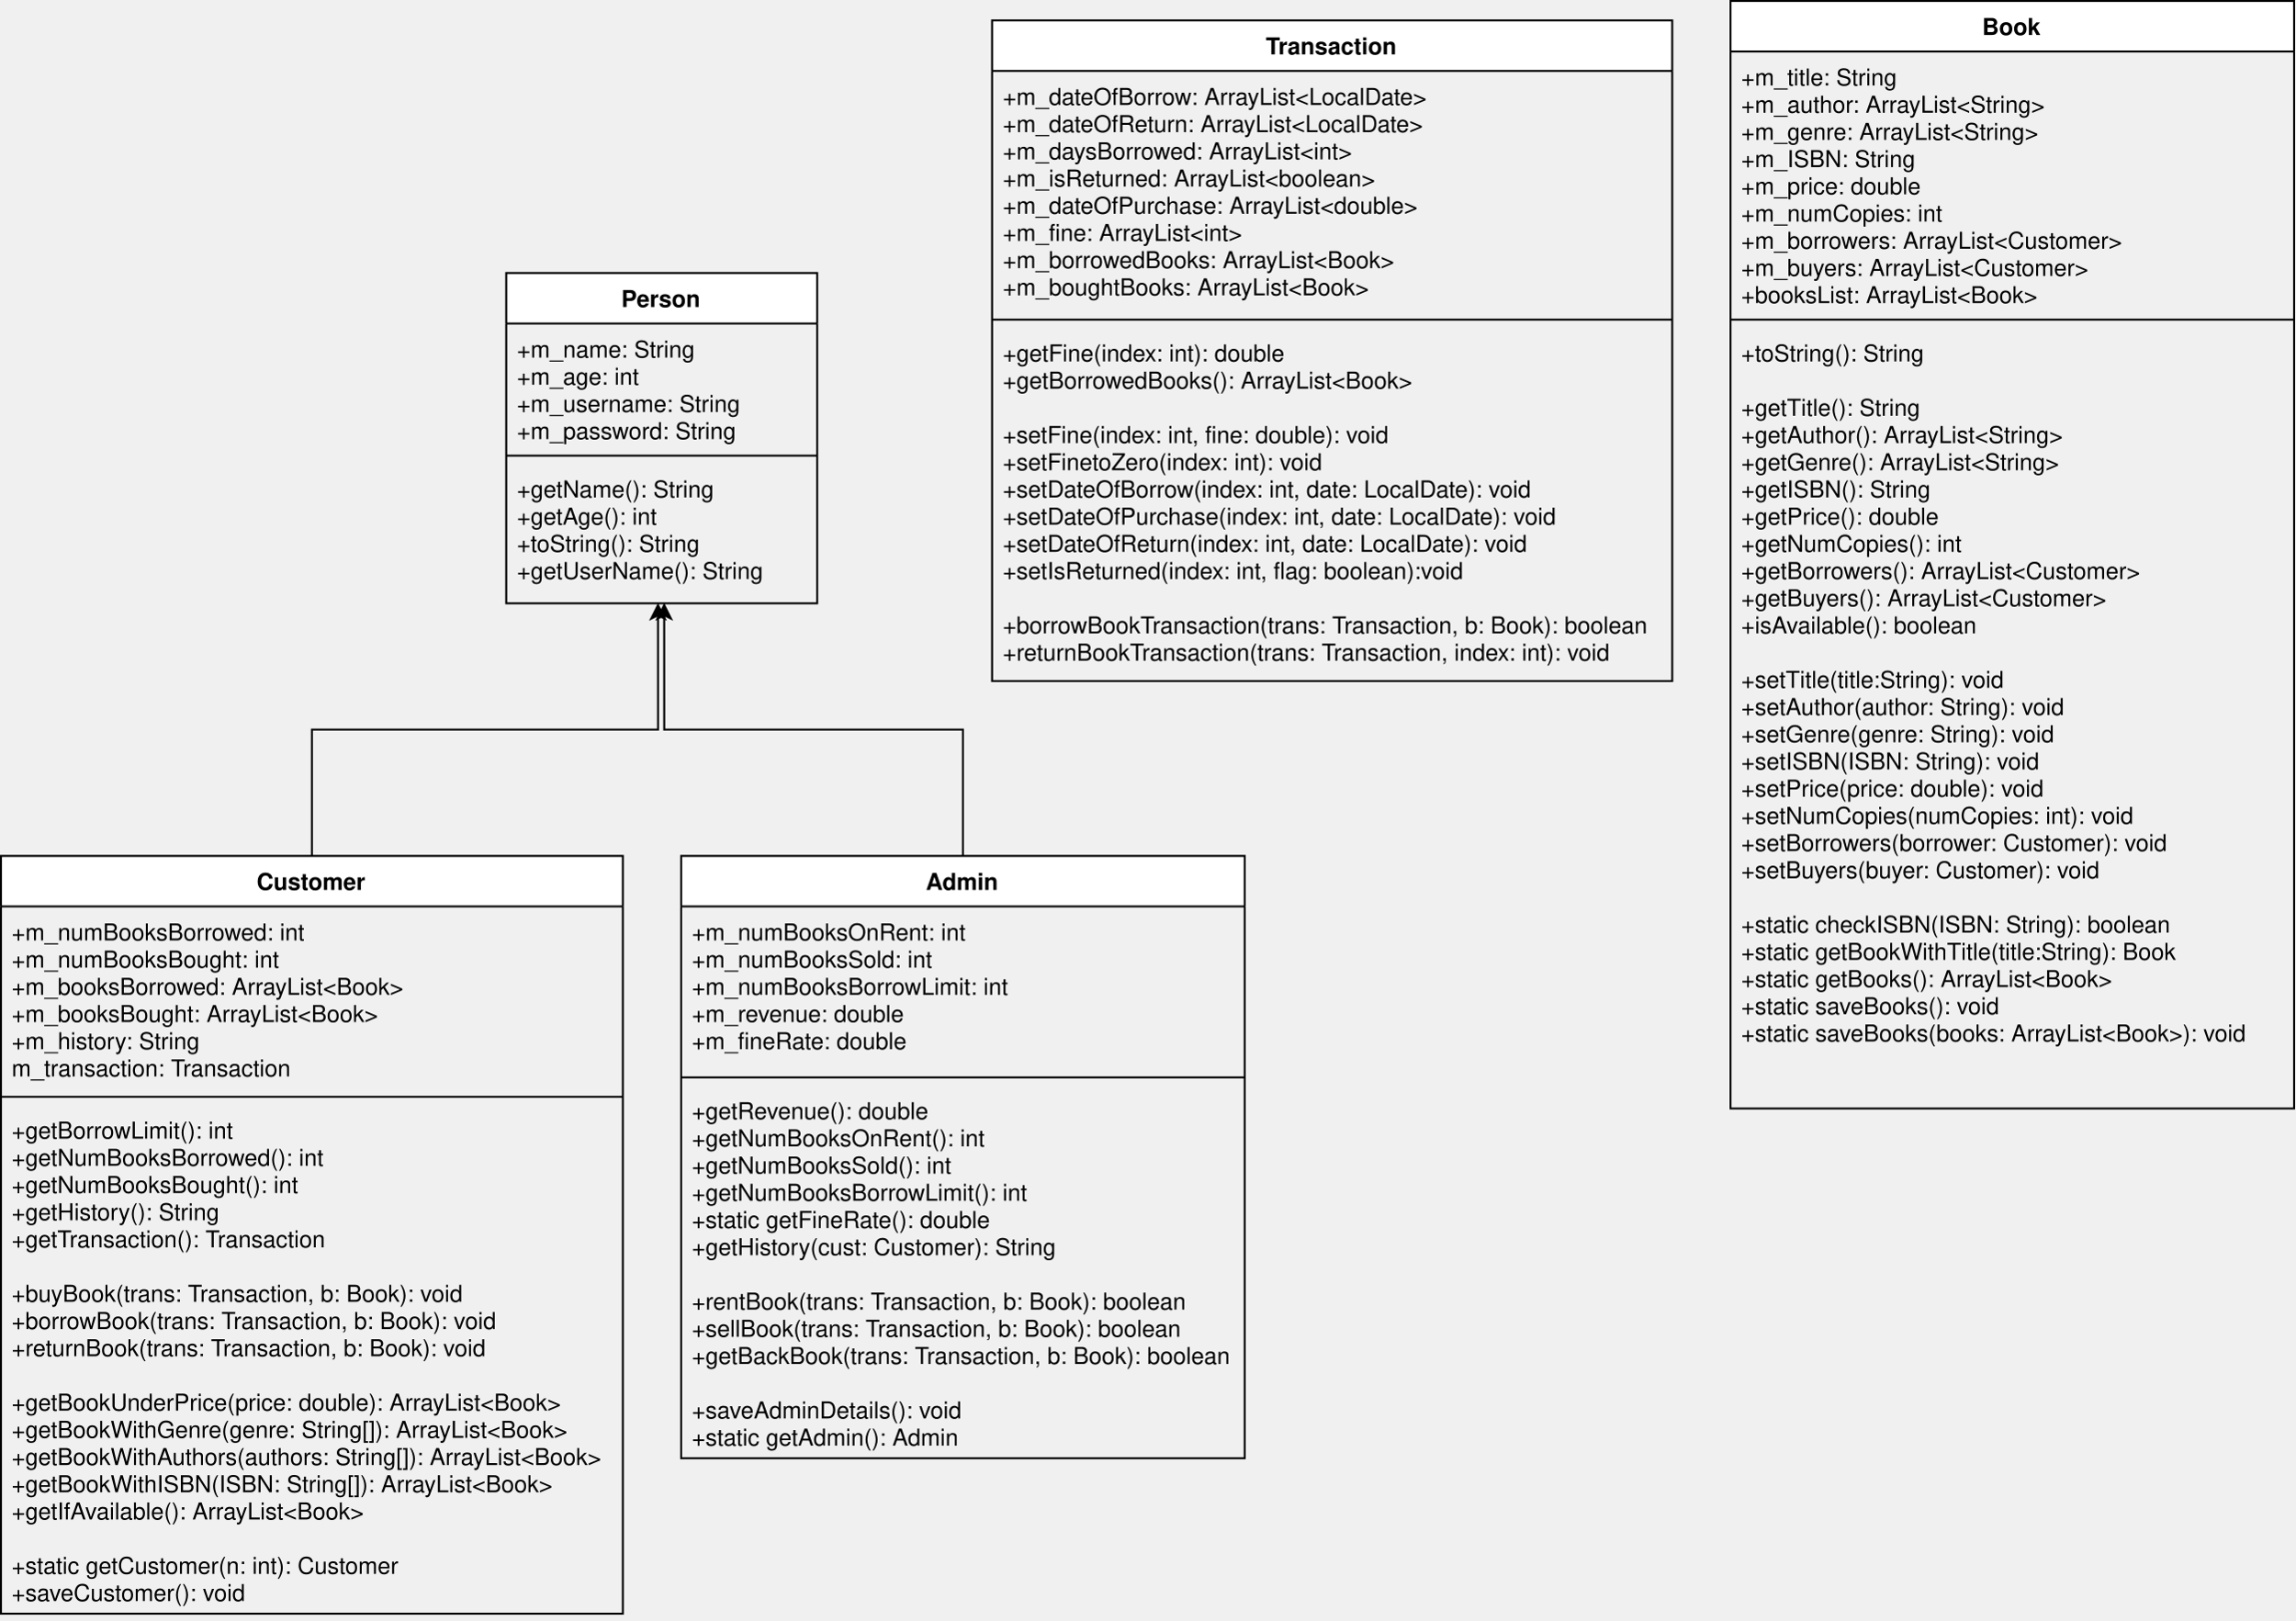
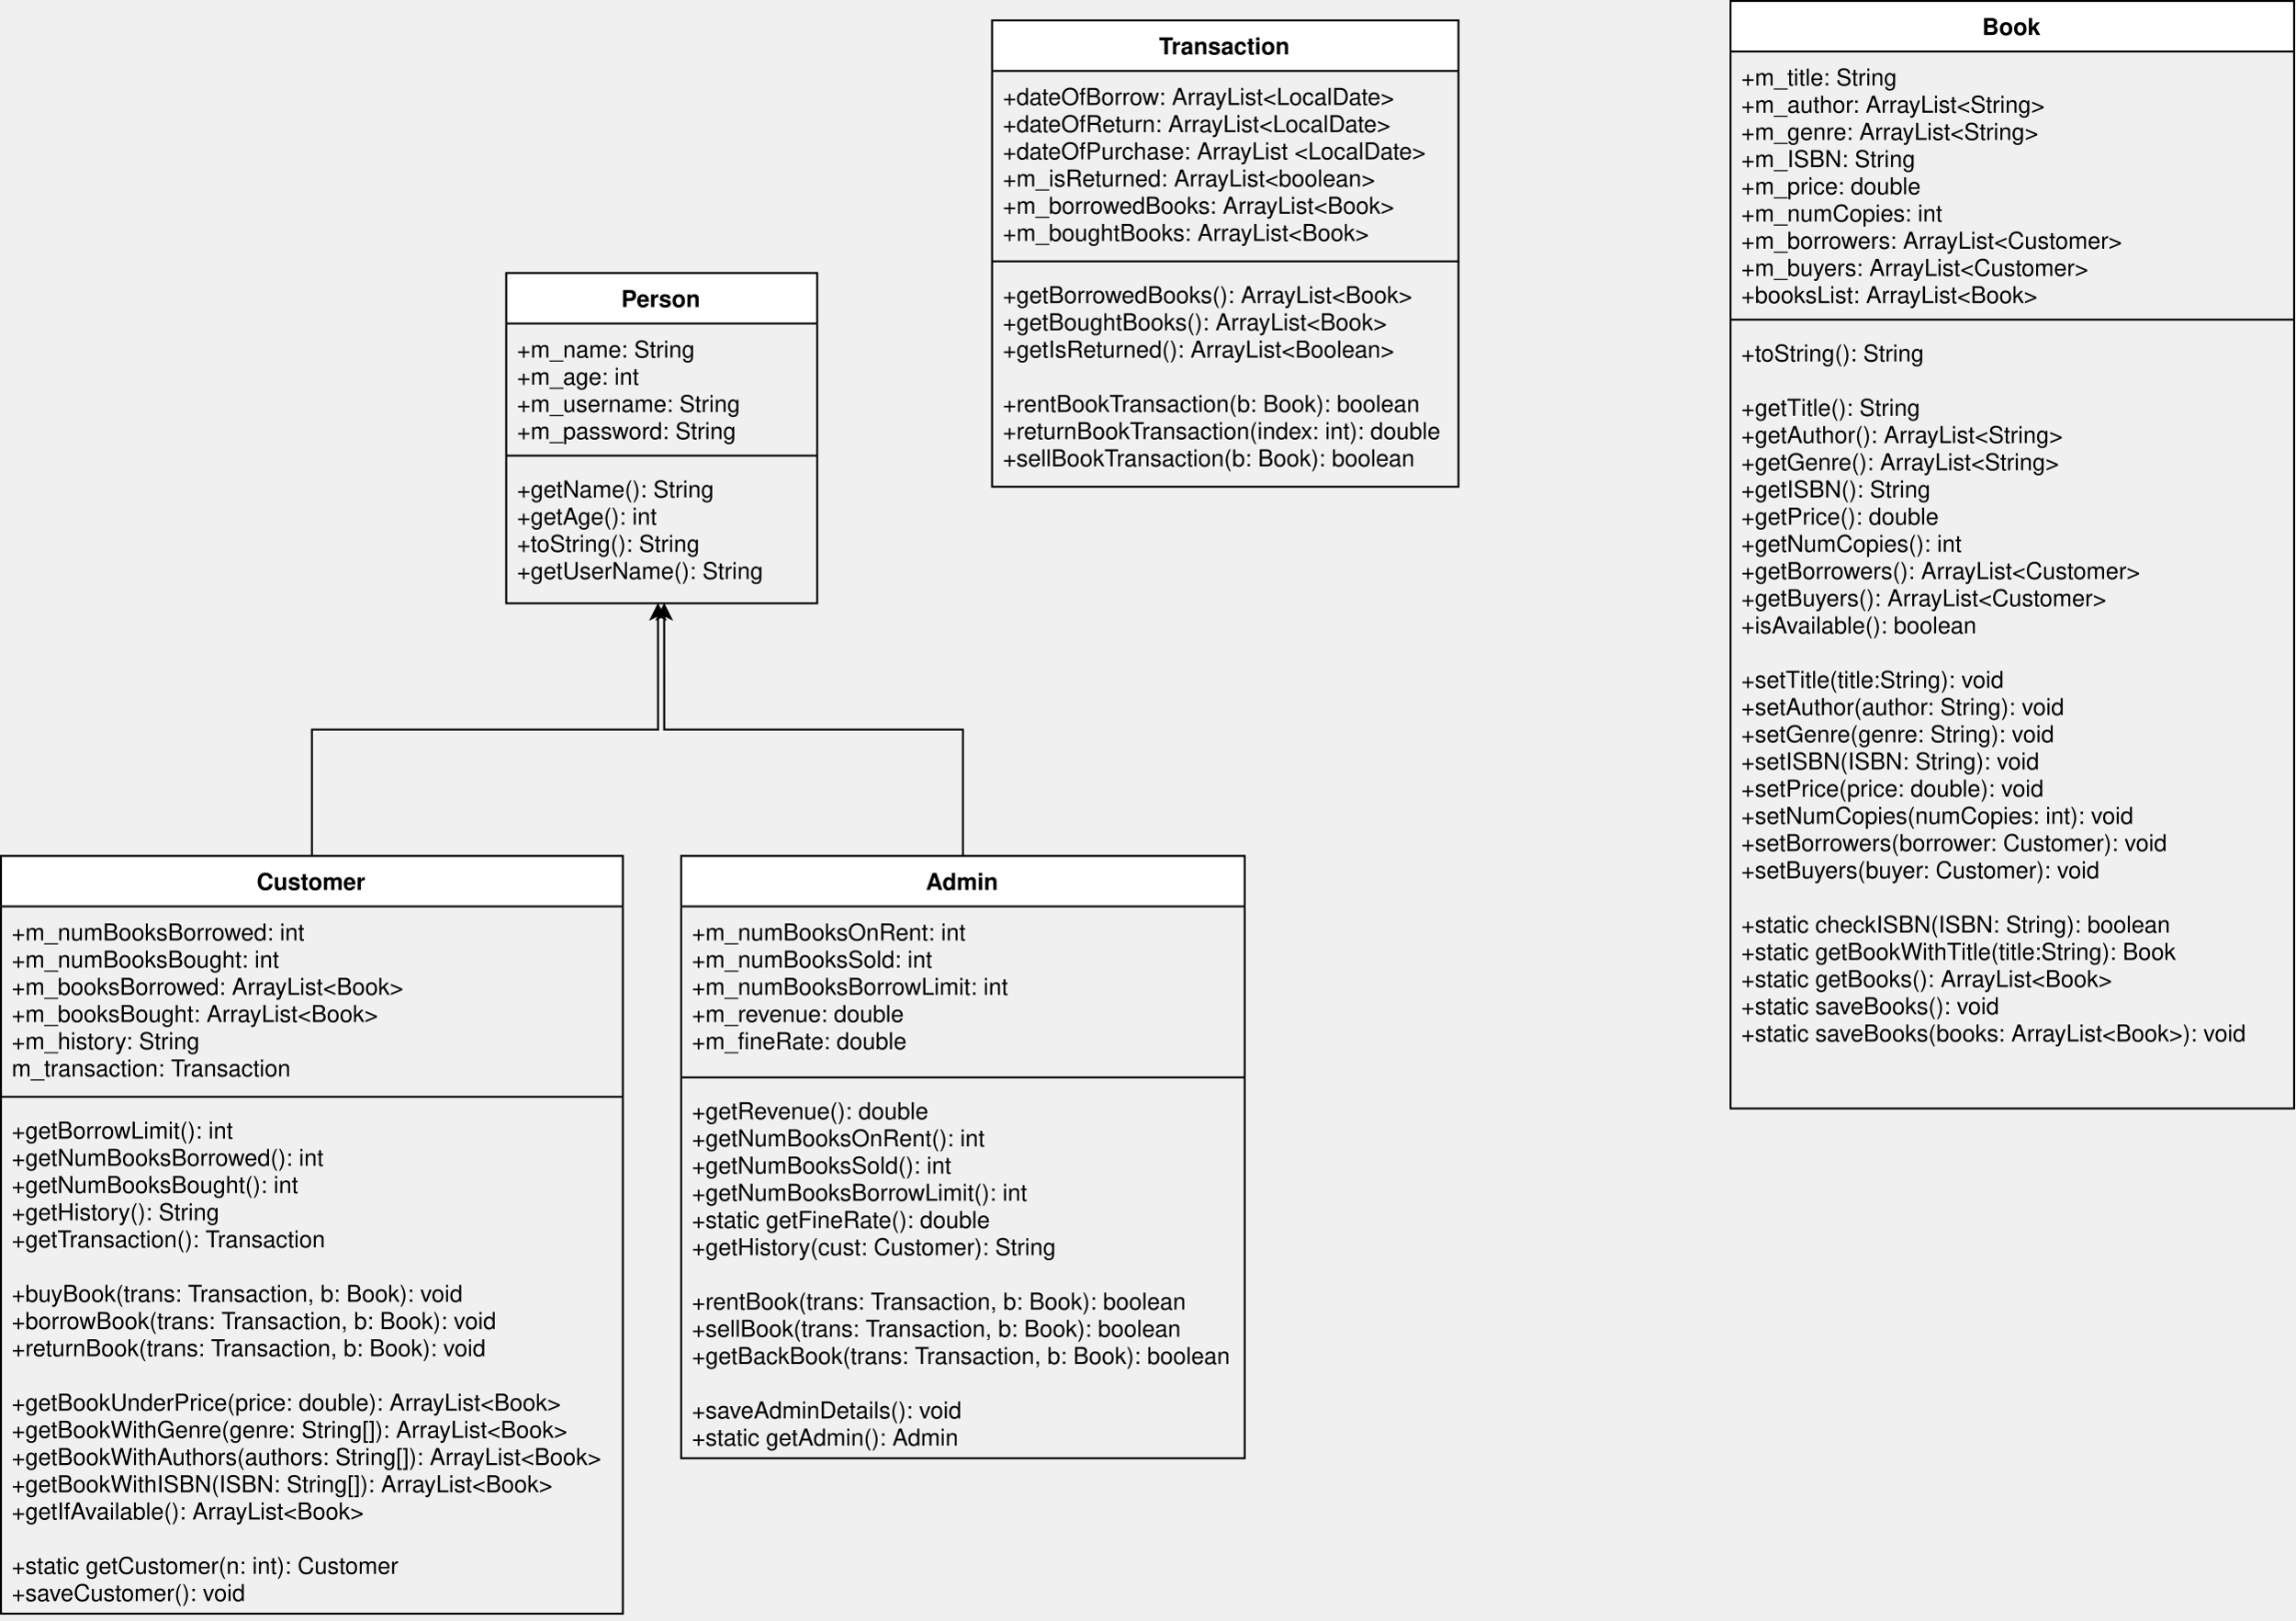
- <svg xmlns="http://www.w3.org/2000/svg" version="1.1" width="1181px" height="834px" viewBox="-0.5 -0.5 1181 834" content="&lt;mxfile host=&quot;app.diagrams.net&quot; modified=&quot;2021-07-31T05:36:56.675Z&quot; agent=&quot;5.0 (Windows NT 10.0; Win64; x64) AppleWebKit/537.36 (KHTML, like Gecko) Chrome/92.0.452.107 Safari/537.36&quot; etag=&quot;y0jwnXnarTOQxcCarpE7&quot; version=&quot;14.9.2&quot; type=&quot;github&quot;&gt;&lt;diagram id=&quot;TwtVOzRqLdbqkwflAEbh&quot; name=&quot;Page-1&quot;&gt;7VtZb9s4EP41BrwPLSzJ56OPNM1u0gZxuu32paAtxuZGEr0U5cT99TsUqZs6ksjoLiAgcMzRzIicGQ7nI+metXSfLxk67G+ojZ2eObCfe9aqZ5qTqQmfgnCShOFkKgk7RmxJMhLCmvzEijhQ1IDY2M8wckodTg5Z4pZ6Ht7yDA0xRp+ybA/Uyb71gHa4QFhvkVOkfiU230vqdDRI6B8x2e2jNxsD9cRFEbMi+Htk06cUybroWUtGKZff3OcldoTtIrtIuQ8lT+OOMezxJgJbbD8eN+vRn+PFjb34eveFe+Y7peWInEAN+BYzn3qqy/wU2cF/Iq6DPGgtHqjH1+qJAW3kkJ0H37fQEcyAcMSMEzDhXD3g9ADU7Z449jU60UB01+do+xi1FnvKyE9QixylEx4zrqLBHGc41kISyAOgMuwDz21kAyNHukHPGcZr5HNF2FLHQQefbOJhuIjtiLegnFNXMRVNHNkLRoifUyRl8ktMXczZCVjUU2us3H/KtZ+SaDIi2j4dSRNFRCqCd7HuxMnwRfn5BT43Cz7vmQv3h4dcaM7hyZoz4u16YHfTMqQd4Hk4UcRjAsbIPQt8zOrkD8j3nyizszy5MAOr8tD9jD7iJXUoxNPKozLuiOPkSFHoOfiBlwaef0BbeNd1yLMaJpQ7ZW1BoiD74ITzc09sG3siaChHHMkIEcM4UBh66I3RAv7AP8vB+1FvBB1fQttI2vAn2BlfUg/GgkgYPxjC7wmLENREVuX0rA83FV7C5k2iazw8U3BZmuDK+dghoe+kj6OkarzKwS64ysGJR++Fw1fvjILXraLXLY2HHbTBzi31CSdU6GeSN+f5X+XcWcPUMT2Tb4e6xLHD/BPM/P5v5XMfWOa7mKOQPjiVQjUqvkCO0b2pyyDtBtm0WZBNzDNF2ajgUmxDSaaaYJE93VEPORcJFewceDa2lZUTnmsaJgSRD/7GnJ9URYECTkVNwd2o3sDPhH8T4mB92fpLKRPfV8/pxilqeDBcKTScTiNCKPd+NptEhEQ4bGWkodgiYDVRNVUXHD4N2BZXWE3lfSibYKrUz2Fh0spoYNhBnByzVXDrvh4XMsoy8KH+AoN0BWg7BWgMSNT8HmsKUMvUTHBrdq4CdFJSgAbugtJHH+Yv4DZsl1abCWMQ9raEbVNUNmcMna6JL3gd4XehB77vZEbVyifveJH0HvgoGEu/pLk/IKd7PtrKQkPw3KcI3aJWuaiNG0+C8rJYG/Ozc5XF064sPptzDbNhRjtXXTwrqYtl7rkmLuGlxa8on3N5rxmvSEtVnB9l/qkpqlNJJ+LM5KEUe1pyE5xEN/phEtOIgR0HG0kXfErzkYIZs3rCIbeiimEeMK8NVTkTCdYvUF2yW0a2uH8Qn1LSpgHMkd9evDgopV8J319ij+H+Tnxm/BTOpzdpngdQBDO/j+T/lrVfrRef+uKjJb1XD/MjIo7IOf0XK0jrgroNUiGIg9Kolux78TRRupMqMyOLjjiWyURHtxy3nLGLIFObsc3xuVDmdFDw6n8fZo4GvxpmTkb/S5wZdTu1RM9tl3THHG2hzOGoHmXG+5cZlGmcDWUWNxcy6PGzdxeOtwZkrsMTw1okGld6pbwMH7EXZEqHPMsDQIA7xHM83eJTlWjiqf0WMKgNzem5wOBEtwHSocGW3GsYDVPPueDgRAf2RZF7JzNAVFrqckAK4sn81AQMihTVHGBW49F0/fxBpaOaDkdIcxv4PFtel2PPLHLz+Ctw24ZSByMv133wT1u6BNyBNbgldXmgEdYfK8wB9fj9UlSbdkcoEaMjbfnSrQ1vTh5FZKJNHsasBWQyv3jE7k/r1trs/cd/RujDZuBrruRI4NtVqq1UqrNZtlI1NbuHWo+P2riQo/V4yYUcTrhTeaNGbu2U7JbEItrTidSO0wslC5s++Ws++f0xTc28pAeC/YqDm3AjNNq0KnQwtXujP7gJTq8VDs98QvYme1Bd9uUNElnrhblhtVCZa7vc3V46n3eNplsCLdTl2h5rry+VXD5amr35oOpU4F4k57pLT2F+Lt3PrsqzIC2PBl4pHO7PV/dOHmfUYhGZq6vgxSJK16Wdrc65QkWYsV8pT/zC2UFtAR45MFpjpY3Ky/DYmek1t16o5HinSkR7slIlUH0spRVJ3FpcjKvkEk9HS7QW7+llpYvDtbmZlBYHbfd4+1hlIz0sTMGo6AirIgDUKl+hoDxWy4+5Yh0C/mWUVOC+hDcsTRq8tDu4Ouca1hAeDgctwMOd/w1//sN5t//93r74bqOr481cAw+rLg51KPF1KHFs5FCipbljMtKdZwxbQIlax5egRBtx/PlBZuaS7HBNwasrca5QApikjrvwBsXrdZzqLtvJ4kErTXz59lLZJK1XjOA2YNs98suAbVzkaFU8hIX9SzuuFkJ70TA7F+XFRZ7m0l1C5w2S45suBuqmtWG2ADm1Xe4g5/m8a4waZu0WIKe2x2W/mBEnK33i2WIY2bq7BIgt0mnmjTektK+XRxlJDqwHEUIJp98xo/qRaIVWqdVK2wM7Pv6OV5x6fVHeb0+jXI3a0HcVr2x6iztolwEuQlclFEruTKYvb7Zw3pXcoGyquMLv3TrVcibT3JjTLlTRD+5fkMugmfwMPXx2mfyW37r4Fw==&lt;/diagram&gt;&lt;/mxfile&gt;" resource="https://app.diagrams.net/#Hashy-boy786%2FIT-Project%2Fmain%2FLibrary%2Fcontrol-flows%2FLibrary.svg">
+ <svg xmlns="http://www.w3.org/2000/svg" version="1.1" width="1181px" height="834px" viewBox="-0.5 -0.5 1181 834" content="&lt;mxfile host=&quot;app.diagrams.net&quot; modified=&quot;2021-07-31T05:40:14.049Z&quot; agent=&quot;5.0 (Windows NT 10.0; Win64; x64) AppleWebKit/537.36 (KHTML, like Gecko) Chrome/91.0.447.164 Safari/537.36 OPR/77.0.405.275&quot; etag=&quot;yHCvOHpIPuDsqocnef0Z&quot; version=&quot;14.9.2&quot; type=&quot;github&quot;&gt;&lt;diagram id=&quot;TwtVOzRqLdbqkwflAEbh&quot; name=&quot;Page-1&quot;&gt;7Vttb9s2EP41BtwPLSzJrx9tJ22zJW0Qp2u3LwUtMTYXSfQoyonz63cUqXdKVhwZ3QABgWOd7k4U7/jwHpLuWUvv+RNDu+0NdbDbMwfOc8+66Jnm1JzApxAcpGA4MqVgw4gjRUYqWJEXrIQDJQ2Jg4OcIqfU5WSXF9rU97HNczLEGH3Kqz1QN//UHdrgkmBlI7cs/U4cvlWvNRqk8s+YbLbxk42BuuOhWFkJgi1y6FNGZF32rCWjlMtv3vMSu6Lv4n6Rdh8r7iYNY9jnTQxs7Dzu16vRH+PFjbP4fveN++Z75WWP3FC98C1mAfVVk/kh7ofgiXgu8uFq8UB9vlJ3DLhGLtn48N2GhmAGgj1mnEAXztUNTncgtbfEda7RgYaiuQFH9mN8tdhSRl7ALXKVT7jNuMoGc5zTWAlLEA9AynAAOrdxHxgF0Q16zileo4ArgU1dF+0Csk5ew0NsQ/wF5Zx6SqncxXF/wRvi54xIdfknTD3M2QFU1F1rrMJ/KFw/pdlkxLJtNpMmSohUBm8S32mQ4YuK8ytibpZi3jMX3k8feXA5hzsrzoi/6UG/m5Yh+wHuRwNF3CbQGYV7YYDZMfsdCoInypy8TiHNoFd5FH5GH/GSuhTy6cKnMu+I6xZEceq5+IFXJl6wQzY86zrSuRimkjvV20JEwfbBjcbnljgO9kXSUI44khkiXmNH4dWjaIwW8AfxWQ4+jHojaPgSro30Gv6EOuNL6sO7IBLlD4b0e8IiBTWZVTs8j6ebSi/R502yazw8U3JZmuQqxNglUexkjGNQNU4KsAehcnEa0XsR8Iv3RinqVjnqlibCLlpj95YGhBMq/DOpW4j8rwrurCF0TM8U26EOODaYf4GR339XPfZBZb5JNErwwak0OuLiG2CM7kkdgrSbZNNmSTYxz5Rlo1JIsQMlmbqEHtnSDfWRe5lKoZ9D38GO6uVU55pGgCDw4G/M+UFVFCjkVNQU3IvrDfxM+A9hDr0vr/5UzsT3i+fsxSG+8OF1pdFwOo0Fkd2H2WwSC1Lj6CpnDcUWgV4TVVN9wRHQkNm4ptcU7kPZBEPl+BgWXVqbDQy7iJN9vgpuPdbjEqIswwDqL+iQrgBtpwBNCIka32NNAWqZmgFuzc5VgE4qCtDQW1D6GMD4Bd6GncpqM1UMo9ZWqK3LzuaMocM1CYSuK+Iu/MD3jURUrX36jFdZb0GPQmfppzTvJ2C6HyBbFhpC5z4j6Ca12klt3HgQVJfF2pyfnassnnZl8dmCa5gNEe1cdfGsoi6W2HNNPMIri19RPhdwr5mugKU6zc8Sf44U1RnQiTVzOJRRz1quw4NoRj8CMY0Z9ONgLeVCT3neU+jGvJ/olVtxxTAPmd+Gq0IXCdVvUF2yW0Zs3N+JT2np0BDGyLtXTw7K6XfCt5+wz3B/Iz5zcYrG05s8z0MoglnQR/J/y96vVosvffHRkt+rh/keEVdgTv/VDrK+oG4DKARzcBrXkn0/GSbKd1pl5mzRHic2uezopuOWEbtMMrWIbY7PxTKng1JU//s0czT41TRzMvpf8sy42Zkpeu54pNvmaItlDkfHWWayfpljmcbZWGZ5cSHHHr/6d9H7HiGZq2jH8CgTTSq9Sl2G99gPc6VDUeUBKMAd4gWdbvKpA5pkaL+FDGpTc3ouMjjRLYB0bLCl8BpGQ+g5Fx2c6Mi+KHLvJALEpaUOAzIUT+JTEzIoIKo5wazno9n6+aOCoyMNjpmmHQY8X15Xc888c/P5CbxtTamLkV9oPsSnLV+C7sAc3JK7ItGI6o8LzIH1BP1KVpsNR2SRsCNt+dLNDW8GjzIz0YKHMWuBmcwvH7H3Yt1a623w+M8IfVwPAs2RHEl8u0q1lUp1NstXqqZm9VAb8VEbB3K0Ea84kMMJd2tP1MilnYrVksREuzuRWXF6pWVp0ad4zKe4PqapmZd0R3BQs3ETLYTGi1alBmZWb/QbN+HhVONozydSb7IG1aEvbwBkrRfmhtVCZa5tcnd66XzRNZouCbRQl2tbrD2+VHH4aGn25oO6XYF7Ac7HDj1F+Fy5nl2Hs2AttwZONI7W5+tbJ7czjnIRidV19GIRw3VlY+sxV7iIEPtEexKU9g6OFuBxAOM5VvZRdRmeBDM75x43qtjeqTPR7qzUGdRvS2lN0rCWJ+M6uzTS8RSt5Xt6WxniaG5uZqXlQfYW2491faSnhRkaFW9h1SSAmuVrHFTnavU2V+JD0L+ckxrel+pGpUmDh3YbV+ecwxrSw+GgBXq4CX7gr7+777e/3TuXfznoan8z19DDuoNDHUs8jSWOjQJLtDTFy1C3YzlsgSVqA69liQ7i+OuDxOUKbLimENMLsaugRSXp4S46PfEWD7chs7coKJPKQUM33k8SyGZUntZLsb3iwJ48QLNoiJRle3Goprl1B668AVC9if7phlgbh/S0Le7Y3/mCqzukp41uC+xP2+KqH68ssqBxQlUXuUhw4zQHVwnw1dlXQp9uMyV7sK/hfkd6gi5rTHxHRDjPDnR0Md56afjkDjxbHl+aylQ3vgzj9ZUpXKa/U47uZX7sbV3+Cw==&lt;/diagram&gt;&lt;/mxfile&gt;" resource="https://app.diagrams.net/#Hashy-boy786%2FIT-Project%2Fmain%2FLibrary%2Fcontrol-flows%2FLibrary.svg">
  <defs>
    <clipPath id="mx-clip-264-171-152-64-0">
      <rect x="264" y="171" width="152" height="64" />
    </clipPath>
    <clipPath id="mx-clip-264-243-152-72-0">
      <rect x="264" y="243" width="152" height="72" />
    </clipPath>
    <clipPath id="mx-clip-4-471-312-94-0">
      <rect x="4" y="471" width="312" height="94" />
    </clipPath>
    <clipPath id="mx-clip-4-573-312-262-0">
      <rect x="4" y="573" width="312" height="262" />
    </clipPath>
    <clipPath id="mx-clip-354-471-282-84-0">
      <rect x="354" y="471" width="282" height="84" />
    </clipPath>
    <clipPath id="mx-clip-354-563-282-192-0">
      <rect x="354" y="563" width="282" height="192" />
    </clipPath>
    <clipPath id="mx-clip-894-31-282-134-0">
      <rect x="894" y="31" width="282" height="134" />
    </clipPath>
    <clipPath id="mx-clip-894-173-282-402-0">
      <rect x="894" y="173" width="282" height="402" />
    </clipPath>
-     <clipPath id="mx-clip-514-41-342-124-0">
-       <rect x="514" y="41" width="342" height="124" />
+     <clipPath id="mx-clip-514-41-232-94-0">
+       <rect x="514" y="41" width="232" height="94" />
    </clipPath>
-     <clipPath id="mx-clip-514-173-342-182-0">
-       <rect x="514" y="173" width="342" height="182" />
+     <clipPath id="mx-clip-514-143-232-112-0">
+       <rect x="514" y="143" width="232" height="112" />
    </clipPath>
  </defs>
  <g>
    <path d="M 260 166 L 260 140 L 420 140 L 420 166" fill="#ffffff" stroke="#000000" stroke-miterlimit="10" pointer-events="all" />
    <path d="M 260 166 L 260 310 L 420 310 L 420 166" fill="none" stroke="#000000" stroke-miterlimit="10" pointer-events="none" />
    <path d="M 260 166 L 420 166" fill="none" stroke="#000000" stroke-miterlimit="10" pointer-events="none" />
    <g fill="#000000" font-family="Helvetica" font-weight="bold" pointer-events="none" text-anchor="middle" font-size="12px">
      <text x="339.5" y="157.5">Person</text>
    </g>
    <g fill="#000000" font-family="Helvetica" pointer-events="none" clip-path="url(#mx-clip-264-171-152-64-0)" font-size="12px">
      <text x="265.5" y="183.5">+m_name: String</text>
      <text x="265.5" y="197.5">+m_age: int</text>
      <text x="265.5" y="211.5">+m_username: String</text>
      <text x="265.5" y="225.5">+m_password: String</text>
    </g>
    <path d="M 260 234 L 420 234" fill="none" stroke="#000000" stroke-miterlimit="10" pointer-events="none" />
    <g fill="#000000" font-family="Helvetica" pointer-events="none" clip-path="url(#mx-clip-264-243-152-72-0)" font-size="12px">
      <text x="265.5" y="255.5">+getName(): String</text>
      <text x="265.5" y="269.5">+getAge(): int</text>
      <text x="265.5" y="283.5">+toString(): String</text>
      <text x="265.5" y="297.5">+getUserName(): String</text>
    </g>
    <path d="M 160 440 L 160 375 L 338.1 375 L 338.08 316.15" fill="none" stroke="#000000" stroke-miterlimit="10" pointer-events="none" />
    <path d="M 338.08 310.9 L 341.58 317.9 L 338.08 316.15 L 334.58 317.9 Z" fill="#000000" stroke="#000000" stroke-miterlimit="10" pointer-events="none" />
    <path d="M 0 466 L 0 440 L 320 440 L 320 466" fill="#ffffff" stroke="#000000" stroke-miterlimit="10" pointer-events="none" />
    <path d="M 0 466 L 0 830 L 320 830 L 320 466" fill="none" stroke="#000000" stroke-miterlimit="10" pointer-events="none" />
    <path d="M 0 466 L 320 466" fill="none" stroke="#000000" stroke-miterlimit="10" pointer-events="none" />
    <g fill="#000000" font-family="Helvetica" font-weight="bold" pointer-events="none" text-anchor="middle" font-size="12px">
      <text x="159.5" y="457.5">Customer</text>
    </g>
    <g fill="#000000" font-family="Helvetica" pointer-events="none" clip-path="url(#mx-clip-4-471-312-94-0)" font-size="12px">
      <text x="5.5" y="483.5">+m_numBooksBorrowed: int</text>
      <text x="5.5" y="497.5">+m_numBooksBought: int</text>
      <text x="5.5" y="511.5">+m_booksBorrowed: ArrayList&lt;Book&gt;</text>
      <text x="5.5" y="525.5">+m_booksBought: ArrayList&lt;Book&gt;</text>
      <text x="5.5" y="539.5">+m_history: String</text>
      <text x="5.5" y="553.5">m_transaction: Transaction</text>
    </g>
    <path d="M 0 564 L 320 564" fill="none" stroke="#000000" stroke-miterlimit="10" pointer-events="none" />
    <g fill="#000000" font-family="Helvetica" pointer-events="none" clip-path="url(#mx-clip-4-573-312-262-0)" font-size="12px">
      <text x="5.5" y="585.5">+getBorrowLimit(): int</text>
      <text x="5.5" y="599.5">+getNumBooksBorrowed(): int</text>
      <text x="5.5" y="613.5">+getNumBooksBought(): int</text>
      <text x="5.5" y="627.5">+getHistory(): String</text>
      <text x="5.5" y="641.5">+getTransaction(): Transaction</text>
      <text x="5.5" y="669.5">+buyBook(trans: Transaction, b: Book): void</text>
      <text x="5.5" y="683.5">+borrowBook(trans: Transaction, b: Book): void</text>
      <text x="5.5" y="697.5">+returnBook(trans: Transaction, b: Book): void</text>
      <text x="5.5" y="725.5">+getBookUnderPrice(price: double): ArrayList&lt;Book&gt;</text>
      <text x="5.5" y="739.5">+getBookWithGenre(genre: String[]): ArrayList&lt;Book&gt;</text>
      <text x="5.5" y="753.5">+getBookWithAuthors(authors: String[]): ArrayList&lt;Book&gt;</text>
      <text x="5.5" y="767.5">+getBookWithISBN(ISBN: String[]): ArrayList&lt;Book&gt;</text>
      <text x="5.5" y="781.5">+getIfAvailable(): ArrayList&lt;Book&gt;</text>
      <text x="5.5" y="809.5">+static getCustomer(n: int): Customer</text>
      <text x="5.5" y="823.5">+saveCustomer(): void</text>
    </g>
    <path d="M 495 440 L 495 375 L 341.3 375 L 341.28 316.15" fill="none" stroke="#000000" stroke-miterlimit="10" pointer-events="none" />
    <path d="M 341.28 310.9 L 344.78 317.9 L 341.28 316.15 L 337.78 317.9 Z" fill="#000000" stroke="#000000" stroke-miterlimit="10" pointer-events="none" />
    <path d="M 350 466 L 350 440 L 640 440 L 640 466" fill="#ffffff" stroke="#000000" stroke-miterlimit="10" pointer-events="none" />
    <path d="M 350 466 L 350 750 L 640 750 L 640 466" fill="none" stroke="#000000" stroke-miterlimit="10" pointer-events="none" />
    <path d="M 350 466 L 640 466" fill="none" stroke="#000000" stroke-miterlimit="10" pointer-events="none" />
    <g fill="#000000" font-family="Helvetica" font-weight="bold" pointer-events="none" text-anchor="middle" font-size="12px">
      <text x="494.5" y="457.5">Admin</text>
    </g>
    <g fill="#000000" font-family="Helvetica" pointer-events="none" clip-path="url(#mx-clip-354-471-282-84-0)" font-size="12px">
      <text x="355.5" y="483.5">+m_numBooksOnRent: int</text>
      <text x="355.5" y="497.5">+m_numBooksSold: int</text>
      <text x="355.5" y="511.5">+m_numBooksBorrowLimit: int</text>
      <text x="355.5" y="525.5">+m_revenue: double</text>
      <text x="355.5" y="539.5">+m_fineRate: double</text>
    </g>
    <path d="M 350 554 L 640 554" fill="none" stroke="#000000" stroke-miterlimit="10" pointer-events="none" />
    <g fill="#000000" font-family="Helvetica" pointer-events="none" clip-path="url(#mx-clip-354-563-282-192-0)" font-size="12px">
      <text x="355.5" y="575.5">+getRevenue(): double</text>
      <text x="355.5" y="589.5">+getNumBooksOnRent(): int</text>
      <text x="355.5" y="603.5">+getNumBooksSold(): int</text>
      <text x="355.5" y="617.5">+getNumBooksBorrowLimit(): int</text>
      <text x="355.5" y="631.5">+static getFineRate(): double</text>
      <text x="355.5" y="645.5">+getHistory(cust: Customer): String</text>
      <text x="355.5" y="673.5">+rentBook(trans: Transaction, b: Book): boolean</text>
      <text x="355.5" y="687.5">+sellBook(trans: Transaction, b: Book): boolean</text>
      <text x="355.5" y="701.5">+getBackBook(trans: Transaction, b: Book): boolean</text>
      <text x="355.5" y="729.5">+saveAdminDetails(): void</text>
      <text x="355.5" y="743.5">+static getAdmin(): Admin</text>
    </g>
    <path d="M 890 26 L 890 0 L 1180 0 L 1180 26" fill="#ffffff" stroke="#000000" stroke-miterlimit="10" pointer-events="none" />
    <path d="M 890 26 L 890 570 L 1180 570 L 1180 26" fill="none" stroke="#000000" stroke-miterlimit="10" pointer-events="none" />
    <path d="M 890 26 L 1180 26" fill="none" stroke="#000000" stroke-miterlimit="10" pointer-events="none" />
    <g fill="#000000" font-family="Helvetica" font-weight="bold" pointer-events="none" text-anchor="middle" font-size="12px">
      <text x="1034.5" y="17.5">Book</text>
    </g>
    <g fill="#000000" font-family="Helvetica" pointer-events="none" clip-path="url(#mx-clip-894-31-282-134-0)" font-size="12px">
      <text x="895.5" y="43.5">+m_title: String</text>
      <text x="895.5" y="57.5">+m_author: ArrayList&lt;String&gt;</text>
      <text x="895.5" y="71.5">+m_genre: ArrayList&lt;String&gt;</text>
      <text x="895.5" y="85.5">+m_ISBN: String</text>
      <text x="895.5" y="99.5">+m_price: double</text>
      <text x="895.5" y="113.5">+m_numCopies: int</text>
      <text x="895.5" y="127.5">+m_borrowers: ArrayList&lt;Customer&gt;</text>
      <text x="895.5" y="141.5">+m_buyers: ArrayList&lt;Customer&gt;</text>
      <text x="895.5" y="155.5">+booksList: ArrayList&lt;Book&gt;</text>
    </g>
    <path d="M 890 164 L 1180 164" fill="none" stroke="#000000" stroke-miterlimit="10" pointer-events="none" />
    <g fill="#000000" font-family="Helvetica" pointer-events="none" clip-path="url(#mx-clip-894-173-282-402-0)" font-size="12px">
      <text x="895.5" y="185.5">+toString(): String </text>
      <text x="895.5" y="213.5">+getTitle(): String</text>
      <text x="895.5" y="227.5">+getAuthor(): ArrayList&lt;String&gt;</text>
      <text x="895.5" y="241.5">+getGenre(): ArrayList&lt;String&gt;</text>
      <text x="895.5" y="255.5">+getISBN(): String</text>
      <text x="895.5" y="269.5">+getPrice(): double</text>
      <text x="895.5" y="283.5">+getNumCopies(): int</text>
      <text x="895.5" y="297.5">+getBorrowers(): ArrayList&lt;Customer&gt;</text>
      <text x="895.5" y="311.5">+getBuyers(): ArrayList&lt;Customer&gt;</text>
      <text x="895.5" y="325.5">+isAvailable(): boolean</text>
      <text x="895.5" y="353.5">+setTitle(title:String): void</text>
      <text x="895.5" y="367.5">+setAuthor(author: String): void</text>
      <text x="895.5" y="381.5">+setGenre(genre: String): void</text>
      <text x="895.5" y="395.5">+setISBN(ISBN: String): void</text>
      <text x="895.5" y="409.5">+setPrice(price: double): void</text>
      <text x="895.5" y="423.5">+setNumCopies(numCopies: int): void</text>
      <text x="895.5" y="437.5">+setBorrowers(borrower: Customer): void</text>
      <text x="895.5" y="451.5">+setBuyers(buyer: Customer): void</text>
      <text x="895.5" y="479.5">+static checkISBN(ISBN: String): boolean</text>
      <text x="895.5" y="493.5">+static getBookWithTitle(title:String): Book</text>
      <text x="895.5" y="507.5">+static getBooks(): ArrayList&lt;Book&gt;</text>
      <text x="895.5" y="521.5">+static saveBooks(): void</text>
      <text x="895.5" y="535.5">+static saveBooks(books: ArrayList&lt;Book&gt;): void</text>
    </g>
-     <path d="M 510 36 L 510 10 L 860 10 L 860 36" fill="#ffffff" stroke="#000000" stroke-miterlimit="10" pointer-events="none" />
-     <path d="M 510 36 L 510 350 L 860 350 L 860 36" fill="none" stroke="#000000" stroke-miterlimit="10" pointer-events="none" />
-     <path d="M 510 36 L 860 36" fill="none" stroke="#000000" stroke-miterlimit="10" pointer-events="none" />
+     <path d="M 510 36 L 510 10 L 750 10 L 750 36" fill="#ffffff" stroke="#000000" stroke-miterlimit="10" pointer-events="none" />
+     <path d="M 510 36 L 510 250 L 750 250 L 750 36" fill="none" stroke="#000000" stroke-miterlimit="10" pointer-events="none" />
+     <path d="M 510 36 L 750 36" fill="none" stroke="#000000" stroke-miterlimit="10" pointer-events="none" />
    <g fill="#000000" font-family="Helvetica" font-weight="bold" pointer-events="none" text-anchor="middle" font-size="12px">
-       <text x="684.5" y="27.5">Transaction</text>
+       <text x="629.5" y="27.5">Transaction</text>
    </g>
-     <g fill="#000000" font-family="Helvetica" pointer-events="none" clip-path="url(#mx-clip-514-41-342-124-0)" font-size="12px">
-       <text x="515.5" y="53.5">+m_dateOfBorrow: ArrayList&lt;LocalDate&gt;</text>
-       <text x="515.5" y="67.5">+m_dateOfReturn: ArrayList&lt;LocalDate&gt;</text>
-       <text x="515.5" y="81.5">+m_daysBorrowed: ArrayList&lt;int&gt;</text>
+     <g fill="#000000" font-family="Helvetica" pointer-events="none" clip-path="url(#mx-clip-514-41-232-94-0)" font-size="12px">
+       <text x="515.5" y="53.5">+dateOfBorrow: ArrayList&lt;LocalDate&gt;</text>
+       <text x="515.5" y="67.5">+dateOfReturn: ArrayList&lt;LocalDate&gt;</text>
+       <text x="515.5" y="81.5">+dateOfPurchase: ArrayList &lt;LocalDate&gt;</text>
      <text x="515.5" y="95.5">+m_isReturned: ArrayList&lt;boolean&gt;</text>
-       <text x="515.5" y="109.5">+m_dateOfPurchase: ArrayList&lt;double&gt;</text>
-       <text x="515.5" y="123.5">+m_fine: ArrayList&lt;int&gt;</text>
-       <text x="515.5" y="137.5">+m_borrowedBooks: ArrayList&lt;Book&gt;</text>
-       <text x="515.5" y="151.5">+m_boughtBooks: ArrayList&lt;Book&gt;</text>
+       <text x="515.5" y="109.5">+m_borrowedBooks: ArrayList&lt;Book&gt;</text>
+       <text x="515.5" y="123.5">+m_boughtBooks: ArrayList&lt;Book&gt;</text>
    </g>
-     <path d="M 510 164 L 860 164" fill="none" stroke="#000000" stroke-miterlimit="10" pointer-events="none" />
-     <g fill="#000000" font-family="Helvetica" pointer-events="none" clip-path="url(#mx-clip-514-173-342-182-0)" font-size="12px">
-       <text x="515.5" y="185.5">+getFine(index: int): double</text>
-       <text x="515.5" y="199.5">+getBorrowedBooks(): ArrayList&lt;Book&gt;</text>
-       <text x="515.5" y="227.5">+setFine(index: int, fine: double): void</text>
-       <text x="515.5" y="241.5">+setFinetoZero(index: int): void</text>
-       <text x="515.5" y="255.5">+setDateOfBorrow(index: int, date: LocalDate): void</text>
-       <text x="515.5" y="269.5">+setDateOfPurchase(index: int, date: LocalDate): void</text>
-       <text x="515.5" y="283.5">+setDateOfReturn(index: int, date: LocalDate): void</text>
-       <text x="515.5" y="297.5">+setIsReturned(index: int, flag: boolean):void</text>
-       <text x="515.5" y="325.5">+borrowBookTransaction(trans: Transaction, b: Book): boolean</text>
-       <text x="515.5" y="339.5">+returnBookTransaction(trans: Transaction, index: int): void</text>
+     <path d="M 510 134 L 750 134" fill="none" stroke="#000000" stroke-miterlimit="10" pointer-events="none" />
+     <g fill="#000000" font-family="Helvetica" pointer-events="none" clip-path="url(#mx-clip-514-143-232-112-0)" font-size="12px">
+       <text x="515.5" y="155.5">+getBorrowedBooks(): ArrayList&lt;Book&gt;</text>
+       <text x="515.5" y="169.5">+getBoughtBooks(): ArrayList&lt;Book&gt;</text>
+       <text x="515.5" y="183.5">+getIsReturned(): ArrayList&lt;Boolean&gt;</text>
+       <text x="515.5" y="211.5">+rentBookTransaction(b: Book): boolean</text>
+       <text x="515.5" y="225.5">+returnBookTransaction(index: int): double</text>
+       <text x="515.5" y="239.5">+sellBookTransaction(b: Book): boolean</text>
    </g>
  </g>
</svg>
